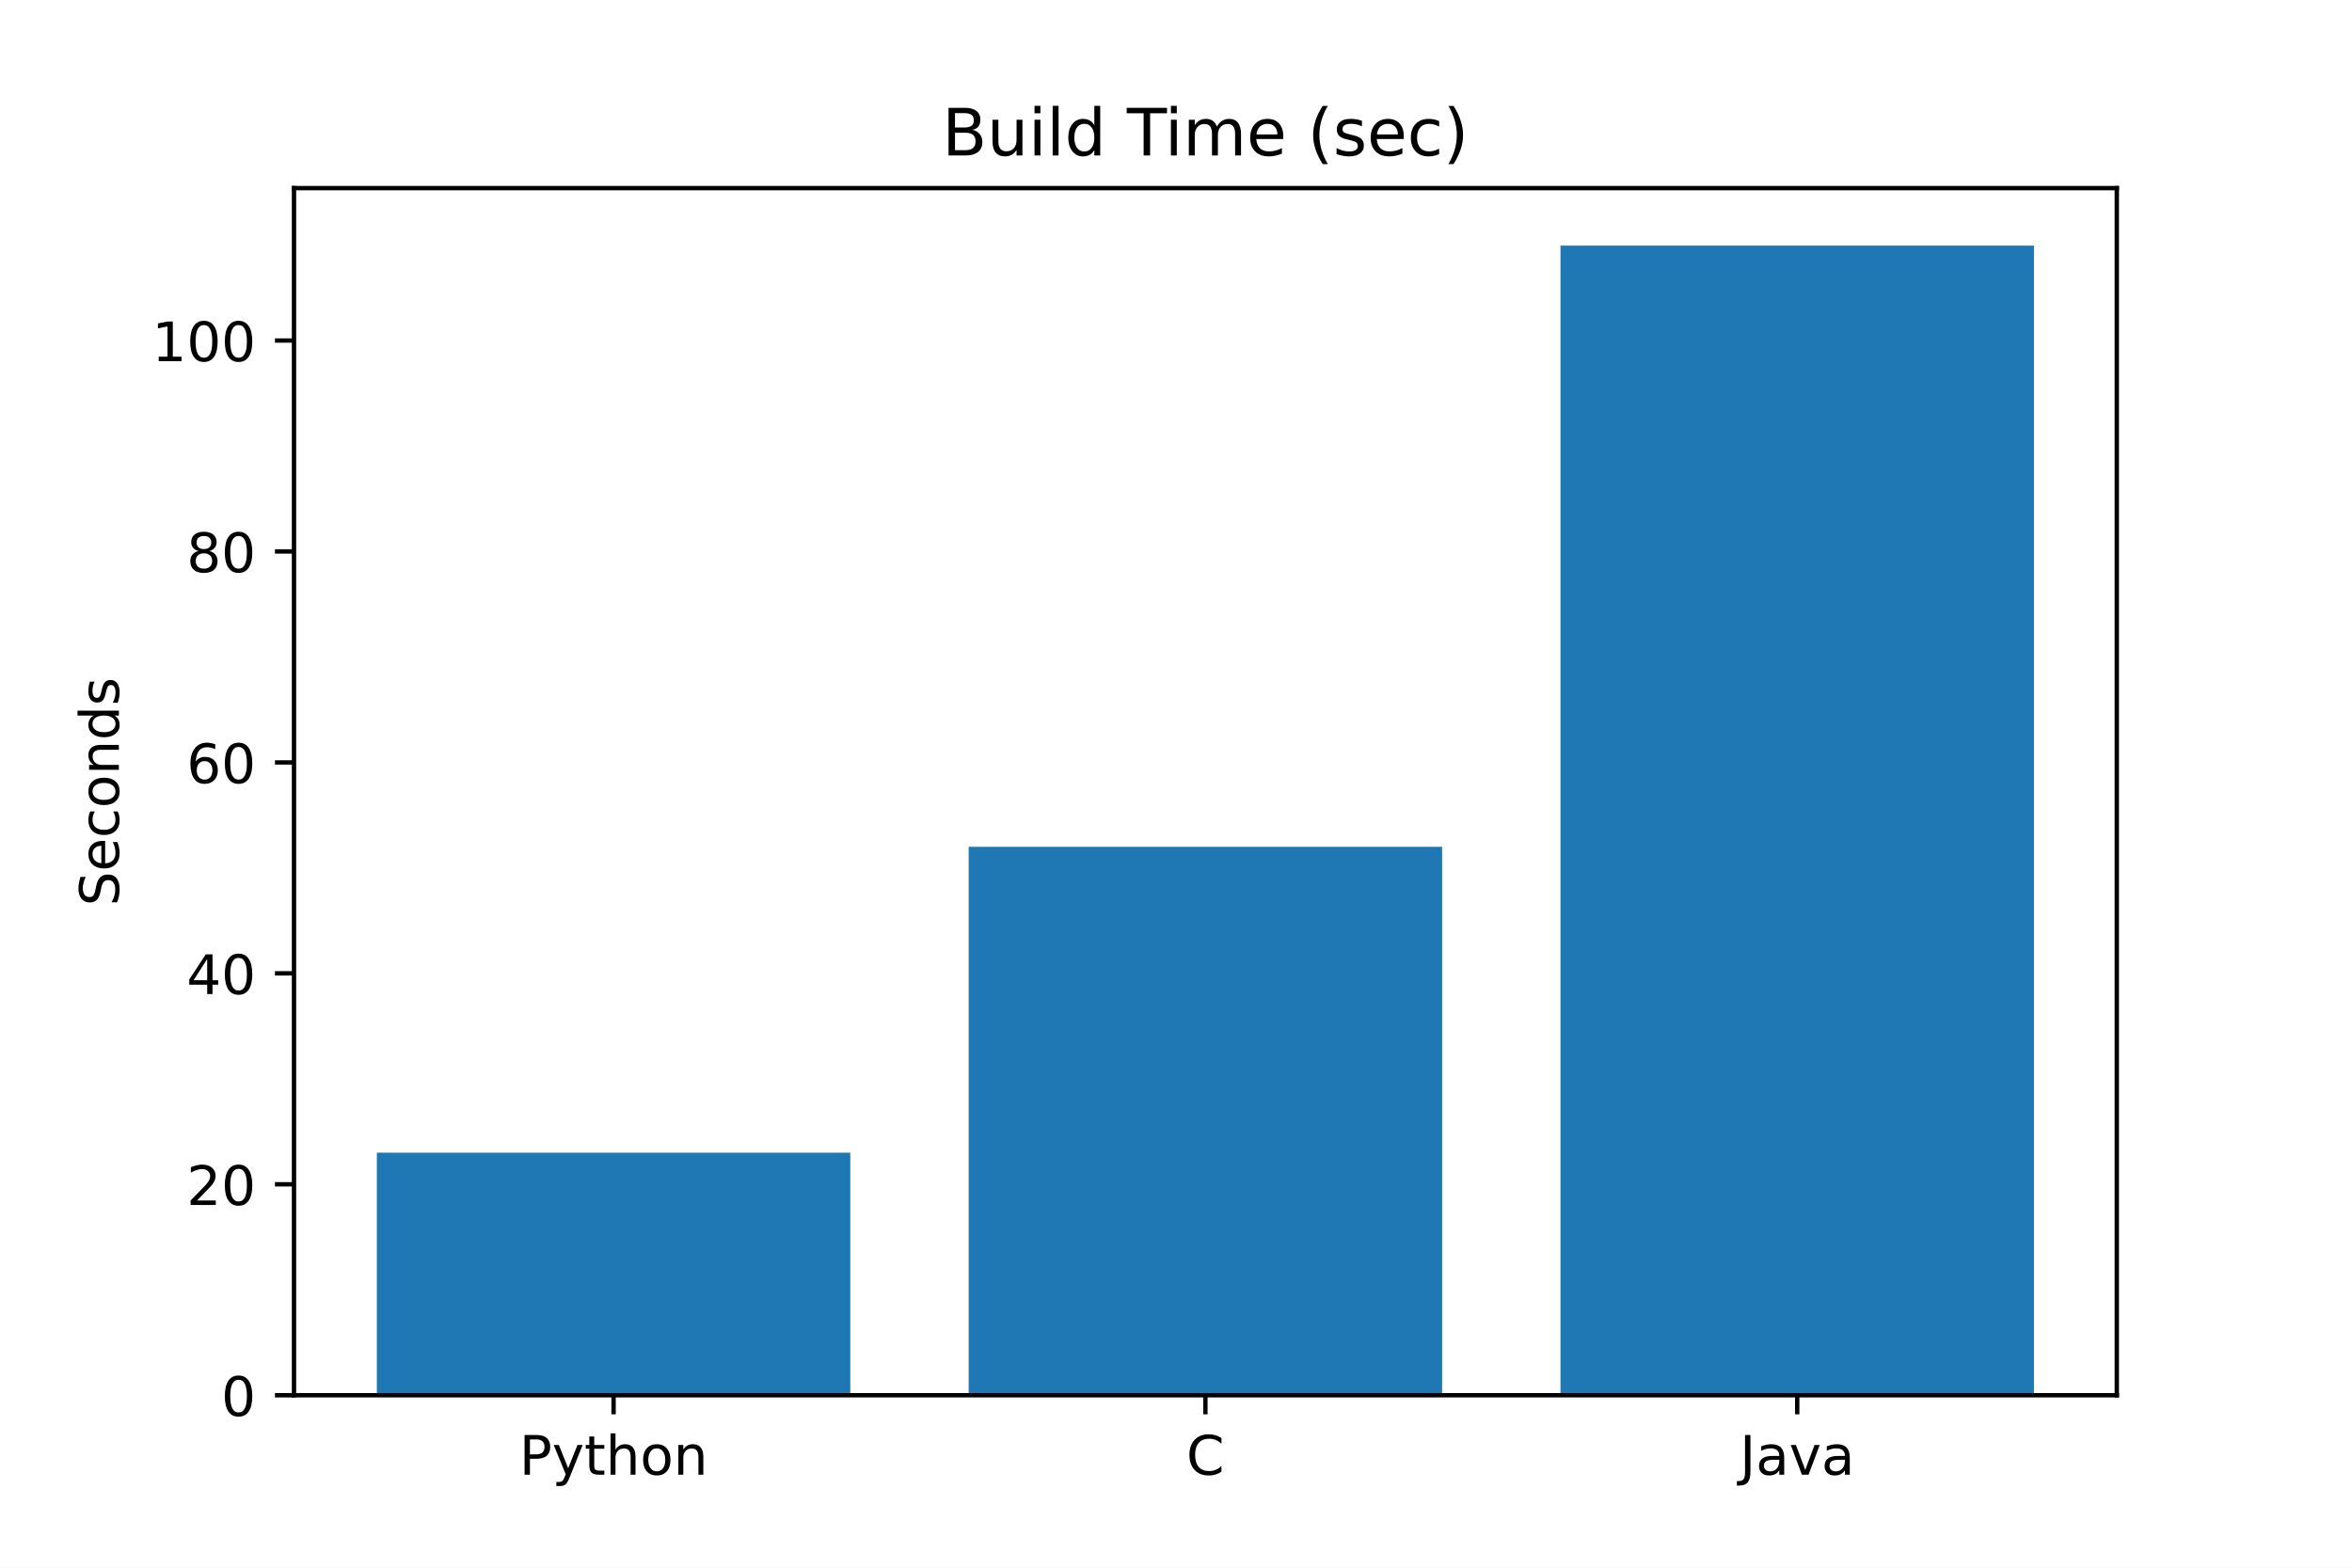
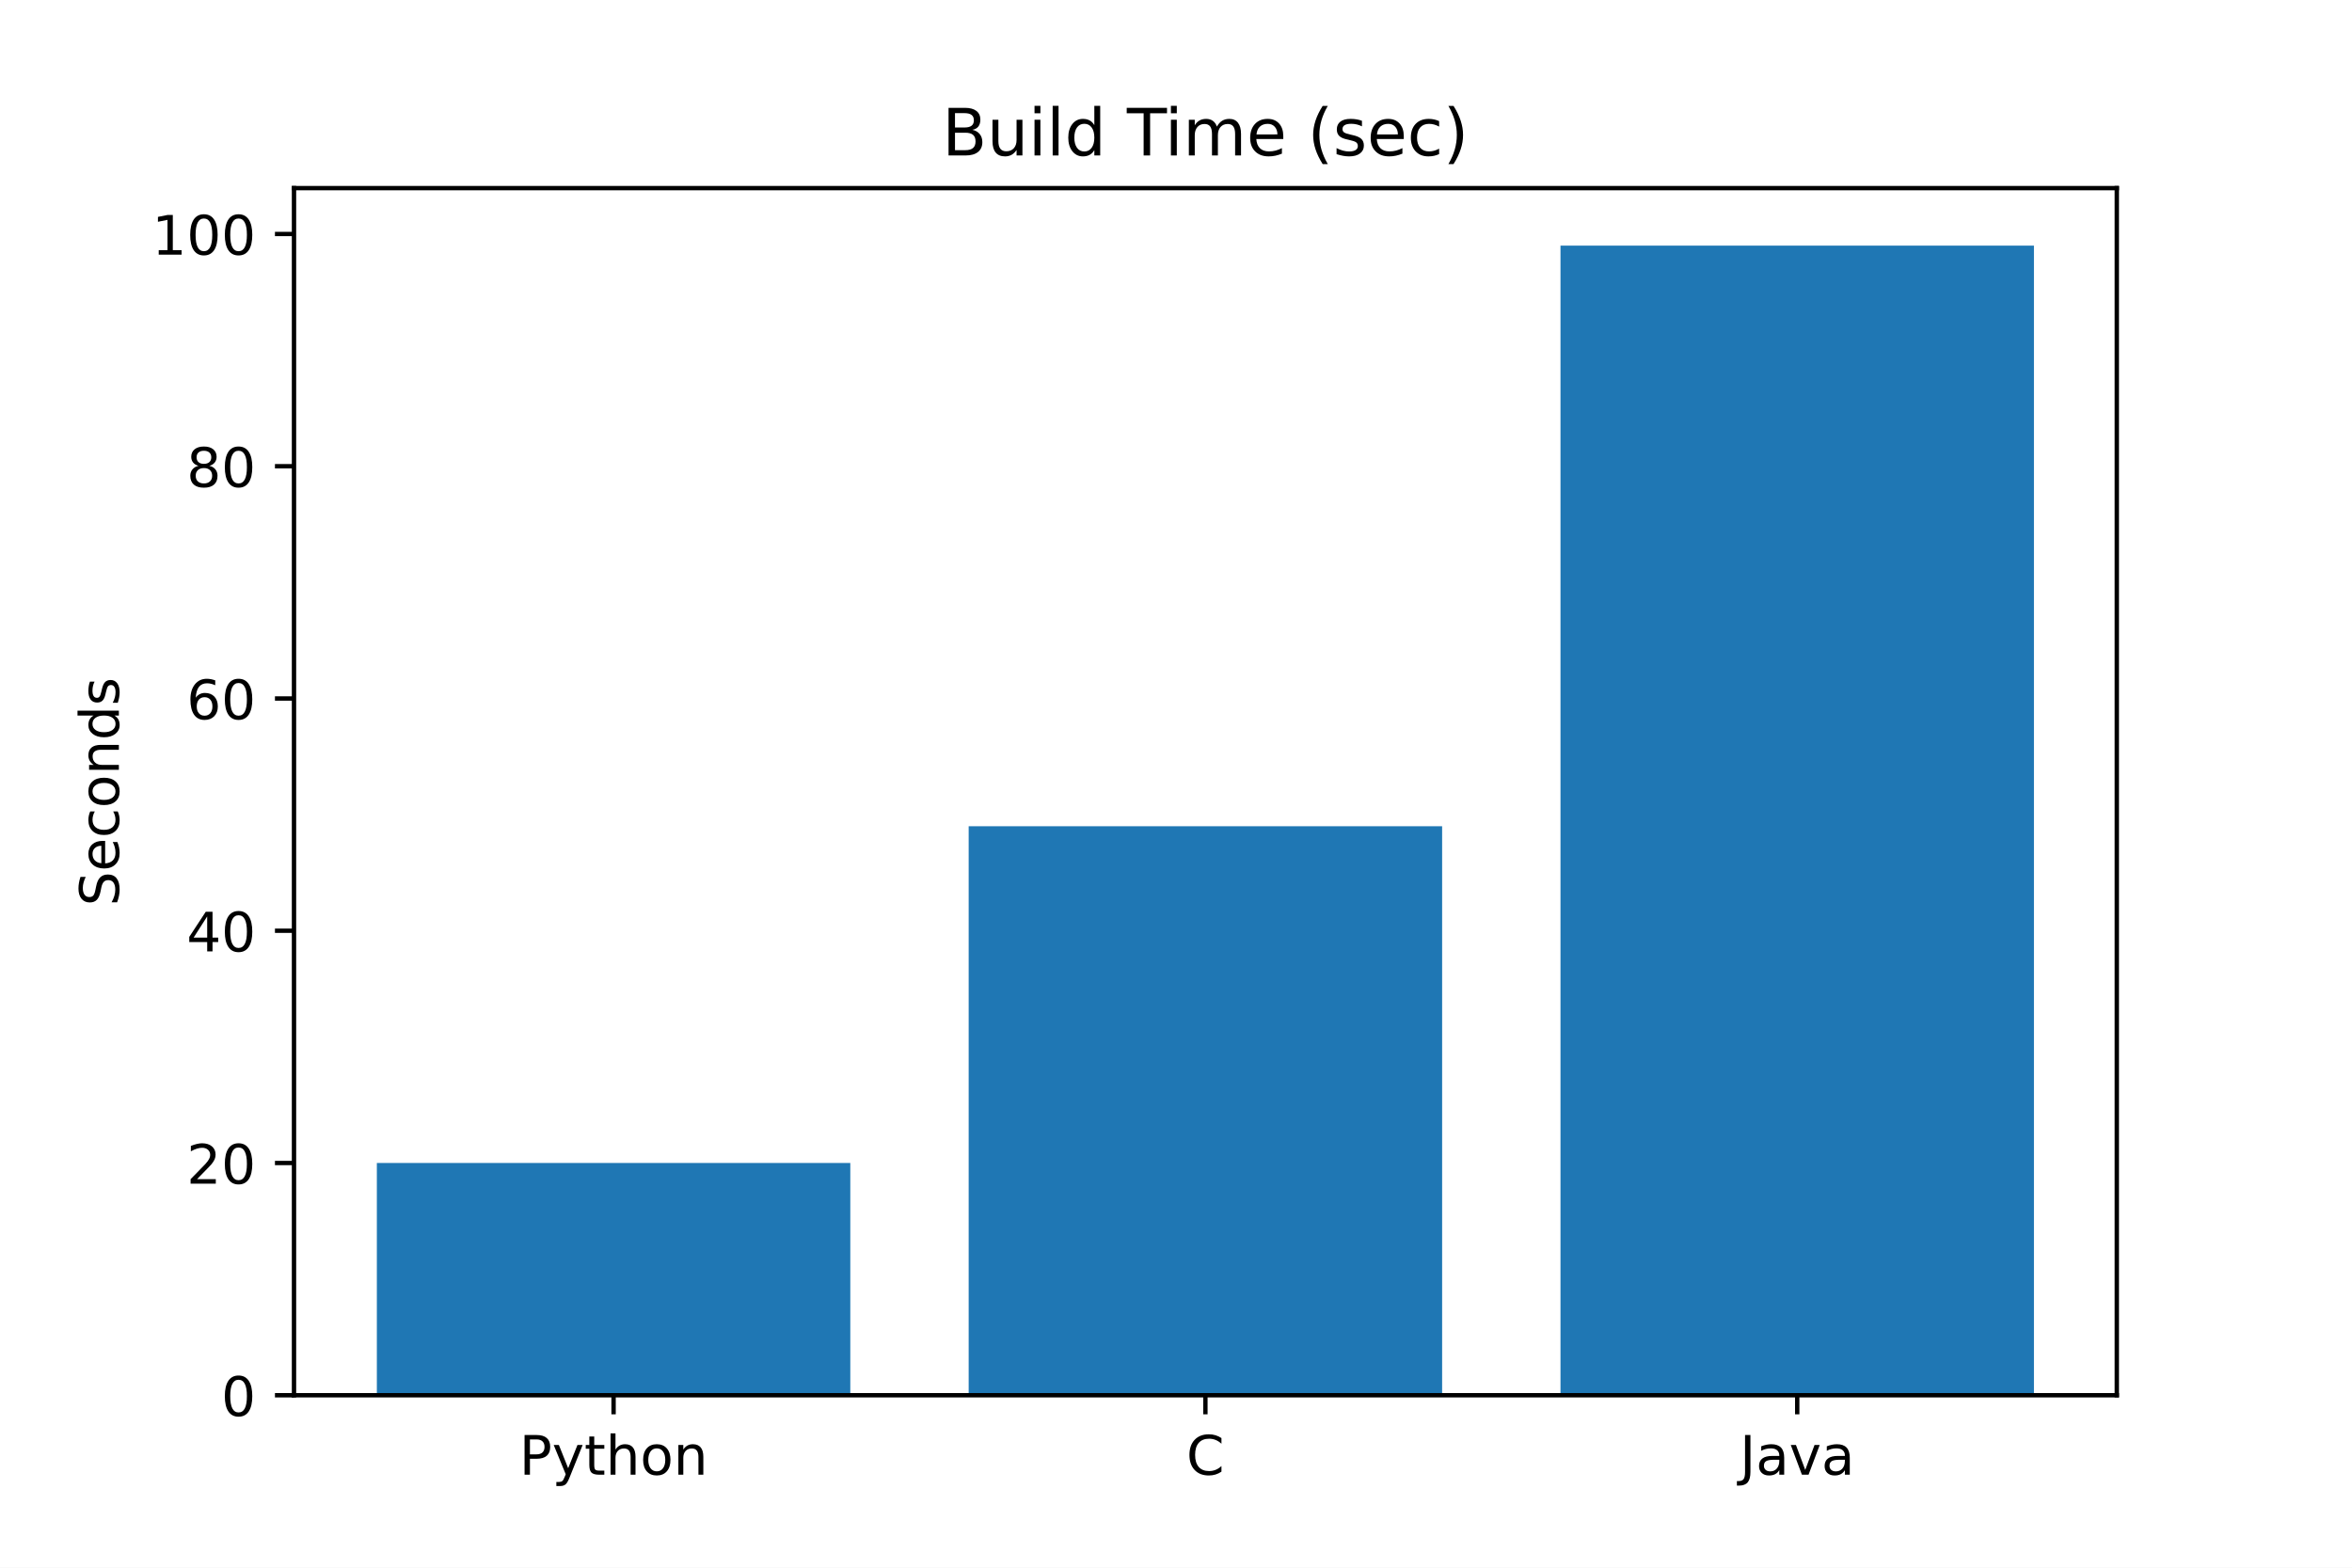
<svg xmlns="http://www.w3.org/2000/svg" xmlns:xlink="http://www.w3.org/1999/xlink" width="432pt" height="288pt" viewBox="0 0 432 288" version="1.1">
  <defs>
    <style type="text/css">*{stroke-linejoin: round; stroke-linecap: butt}</style>
  </defs>
  <g id="figure_1">
    <g id="patch_1">
      <path d="M 0 288  L 432 288  L 432 0  L 0 0  z " style="fill: #ffffff" />
    </g>
    <g id="axes_1">
      <g id="patch_2">
        <path d="M 54 256.32  L 388.8 256.32  L 388.8 34.56  L 54 34.56  z " style="fill: #ffffff" />
      </g>
      <g id="patch_3">
-         <path d="M 69.218 256.32  L 156.179 256.32  L 156.179 211.755  L 69.218 211.755  z " clip-path="url(#p83f73d3a63)" style="fill: #1f77b4" />
+         <path d="M 69.218 256.32  L 156.179 256.32  L 156.179 213.653  L 69.218 213.653  z " clip-path="url(#pa2525e05de)" style="fill: #1f77b4" />
      </g>
      <g id="patch_4">
-         <path d="M 177.919 256.32  L 264.881 256.32  L 264.881 155.564  L 177.919 155.564  z " clip-path="url(#p83f73d3a63)" style="fill: #1f77b4" />
+         <path d="M 177.919 256.32  L 264.881 256.32  L 264.881 151.787  L 177.919 151.787  z " clip-path="url(#pa2525e05de)" style="fill: #1f77b4" />
      </g>
      <g id="patch_5">
-         <path d="M 286.621 256.32  L 373.582 256.32  L 373.582 45.12  L 286.621 45.12  z " clip-path="url(#p83f73d3a63)" style="fill: #1f77b4" />
+         <path d="M 286.621 256.32  L 373.582 256.32  L 373.582 45.12  L 286.621 45.12  z " clip-path="url(#pa2525e05de)" style="fill: #1f77b4" />
      </g>
      <g id="matplotlib.axis_1">
        <g id="xtick_1">
          <g id="line2d_1">
            <defs>
-               <path id="m0ae05f8f55" d="M 0 0  L 0 3.5  " style="stroke: #000000; stroke-width: 0.8" />
+               <path id="m14bcf17958" d="M 0 0  L 0 3.5  " style="stroke: #000000; stroke-width: 0.8" />
            </defs>
            <g>
-               <use xlink:href="#m0ae05f8f55" x="112.699" y="256.32" style="stroke: #000000; stroke-width: 0.8" />
+               <use xlink:href="#m14bcf17958" x="112.699" y="256.32" style="stroke: #000000; stroke-width: 0.8" />
            </g>
          </g>
          <g id="text_1">
            <g transform="translate(95.36745 270.9184) scale(0.1 -0.1)">
              <defs>
                <path id="DejaVuSans-50" d="M 1259 4147  L 1259 2394  L 2053 2394  Q 2494 2394 2734 2622  Q 2975 2850 2975 3272  Q 2975 3691 2734 3919  Q 2494 4147 2053 4147  L 1259 4147  z M 628 4666  L 2053 4666  Q 2838 4666 3239 4311  Q 3641 3956 3641 3272  Q 3641 2581 3239 2228  Q 2838 1875 2053 1875  L 1259 1875  L 1259 0  L 628 0  L 628 4666  z " transform="scale(0.015625)" />
                <path id="DejaVuSans-79" d="M 2059 -325  Q 1816 -950 1584 -1140  Q 1353 -1331 966 -1331  L 506 -1331  L 506 -850  L 844 -850  Q 1081 -850 1212 -737  Q 1344 -625 1503 -206  L 1606 56  L 191 3500  L 800 3500  L 1894 763  L 2988 3500  L 3597 3500  L 2059 -325  z " transform="scale(0.015625)" />
                <path id="DejaVuSans-74" d="M 1172 4494  L 1172 3500  L 2356 3500  L 2356 3053  L 1172 3053  L 1172 1153  Q 1172 725 1289 603  Q 1406 481 1766 481  L 2356 481  L 2356 0  L 1766 0  Q 1100 0 847 248  Q 594 497 594 1153  L 594 3053  L 172 3053  L 172 3500  L 594 3500  L 594 4494  L 1172 4494  z " transform="scale(0.015625)" />
                <path id="DejaVuSans-68" d="M 3513 2113  L 3513 0  L 2938 0  L 2938 2094  Q 2938 2591 2744 2837  Q 2550 3084 2163 3084  Q 1697 3084 1428 2787  Q 1159 2491 1159 1978  L 1159 0  L 581 0  L 581 4863  L 1159 4863  L 1159 2956  Q 1366 3272 1645 3428  Q 1925 3584 2291 3584  Q 2894 3584 3203 3211  Q 3513 2838 3513 2113  z " transform="scale(0.015625)" />
                <path id="DejaVuSans-6f" d="M 1959 3097  Q 1497 3097 1228 2736  Q 959 2375 959 1747  Q 959 1119 1226 758  Q 1494 397 1959 397  Q 2419 397 2687 759  Q 2956 1122 2956 1747  Q 2956 2369 2687 2733  Q 2419 3097 1959 3097  z M 1959 3584  Q 2709 3584 3137 3096  Q 3566 2609 3566 1747  Q 3566 888 3137 398  Q 2709 -91 1959 -91  Q 1206 -91 779 398  Q 353 888 353 1747  Q 353 2609 779 3096  Q 1206 3584 1959 3584  z " transform="scale(0.015625)" />
                <path id="DejaVuSans-6e" d="M 3513 2113  L 3513 0  L 2938 0  L 2938 2094  Q 2938 2591 2744 2837  Q 2550 3084 2163 3084  Q 1697 3084 1428 2787  Q 1159 2491 1159 1978  L 1159 0  L 581 0  L 581 3500  L 1159 3500  L 1159 2956  Q 1366 3272 1645 3428  Q 1925 3584 2291 3584  Q 2894 3584 3203 3211  Q 3513 2838 3513 2113  z " transform="scale(0.015625)" />
              </defs>
              <use xlink:href="#DejaVuSans-50" />
              <use xlink:href="#DejaVuSans-79" transform="translate(60.30273 0)" />
              <use xlink:href="#DejaVuSans-74" transform="translate(119.4824 0)" />
              <use xlink:href="#DejaVuSans-68" transform="translate(158.6914 0)" />
              <use xlink:href="#DejaVuSans-6f" transform="translate(222.0703 0)" />
              <use xlink:href="#DejaVuSans-6e" transform="translate(283.252 0)" />
            </g>
          </g>
        </g>
        <g id="xtick_2">
          <g id="line2d_2">
            <g>
-               <use xlink:href="#m0ae05f8f55" x="221.4" y="256.32" style="stroke: #000000; stroke-width: 0.8" />
+               <use xlink:href="#m14bcf17958" x="221.4" y="256.32" style="stroke: #000000; stroke-width: 0.8" />
            </g>
          </g>
          <g id="text_2">
            <g transform="translate(217.9086 270.9184) scale(0.1 -0.1)">
              <defs>
                <path id="DejaVuSans-43" d="M 4122 4306  L 4122 3641  Q 3803 3938 3442 4084  Q 3081 4231 2675 4231  Q 1875 4231 1450 3742  Q 1025 3253 1025 2328  Q 1025 1406 1450 917  Q 1875 428 2675 428  Q 3081 428 3442 575  Q 3803 722 4122 1019  L 4122 359  Q 3791 134 3420 21  Q 3050 -91 2638 -91  Q 1578 -91 968 557  Q 359 1206 359 2328  Q 359 3453 968 4101  Q 1578 4750 2638 4750  Q 3056 4750 3426 4639  Q 3797 4528 4122 4306  z " transform="scale(0.015625)" />
              </defs>
              <use xlink:href="#DejaVuSans-43" />
            </g>
          </g>
        </g>
        <g id="xtick_3">
          <g id="line2d_3">
            <g>
-               <use xlink:href="#m0ae05f8f55" x="330.101" y="256.32" style="stroke: #000000; stroke-width: 0.8" />
+               <use xlink:href="#m14bcf17958" x="330.101" y="256.32" style="stroke: #000000; stroke-width: 0.8" />
            </g>
          </g>
          <g id="text_3">
            <g transform="translate(319.5388 270.9184) scale(0.1 -0.1)">
              <defs>
                <path id="DejaVuSans-4a" d="M 628 4666  L 1259 4666  L 1259 325  Q 1259 -519 939 -900  Q 619 -1281 -91 -1281  L -331 -1281  L -331 -750  L -134 -750  Q 284 -750 456 -515  Q 628 -281 628 325  L 628 4666  z " transform="scale(0.015625)" />
                <path id="DejaVuSans-61" d="M 2194 1759  Q 1497 1759 1228 1600  Q 959 1441 959 1056  Q 959 750 1161 570  Q 1363 391 1709 391  Q 2188 391 2477 730  Q 2766 1069 2766 1631  L 2766 1759  L 2194 1759  z M 3341 1997  L 3341 0  L 2766 0  L 2766 531  Q 2569 213 2275 61  Q 1981 -91 1556 -91  Q 1019 -91 701 211  Q 384 513 384 1019  Q 384 1609 779 1909  Q 1175 2209 1959 2209  L 2766 2209  L 2766 2266  Q 2766 2663 2505 2880  Q 2244 3097 1772 3097  Q 1472 3097 1187 3025  Q 903 2953 641 2809  L 641 3341  Q 956 3463 1253 3523  Q 1550 3584 1831 3584  Q 2591 3584 2966 3190  Q 3341 2797 3341 1997  z " transform="scale(0.015625)" />
                <path id="DejaVuSans-76" d="M 191 3500  L 800 3500  L 1894 563  L 2988 3500  L 3597 3500  L 2284 0  L 1503 0  L 191 3500  z " transform="scale(0.015625)" />
              </defs>
              <use xlink:href="#DejaVuSans-4a" />
              <use xlink:href="#DejaVuSans-61" transform="translate(29.49219 0)" />
              <use xlink:href="#DejaVuSans-76" transform="translate(90.77148 0)" />
              <use xlink:href="#DejaVuSans-61" transform="translate(149.9512 0)" />
            </g>
          </g>
        </g>
      </g>
      <g id="matplotlib.axis_2">
        <g id="ytick_1">
          <g id="line2d_4">
            <defs>
-               <path id="m4ca76ef0b7" d="M 0 0  L -3.5 0  " style="stroke: #000000; stroke-width: 0.8" />
+               <path id="m7f5428ee8c" d="M 0 0  L -3.5 0  " style="stroke: #000000; stroke-width: 0.8" />
            </defs>
            <g>
-               <use xlink:href="#m4ca76ef0b7" x="54" y="256.32" style="stroke: #000000; stroke-width: 0.8" />
+               <use xlink:href="#m7f5428ee8c" x="54" y="256.32" style="stroke: #000000; stroke-width: 0.8" />
            </g>
          </g>
          <g id="text_4">
            <g transform="translate(40.6375 260.1192) scale(0.1 -0.1)">
              <defs>
                <path id="DejaVuSans-30" d="M 2034 4250  Q 1547 4250 1301 3770  Q 1056 3291 1056 2328  Q 1056 1369 1301 889  Q 1547 409 2034 409  Q 2525 409 2770 889  Q 3016 1369 3016 2328  Q 3016 3291 2770 3770  Q 2525 4250 2034 4250  z M 2034 4750  Q 2819 4750 3233 4129  Q 3647 3509 3647 2328  Q 3647 1150 3233 529  Q 2819 -91 2034 -91  Q 1250 -91 836 529  Q 422 1150 422 2328  Q 422 3509 836 4129  Q 1250 4750 2034 4750  z " transform="scale(0.015625)" />
              </defs>
              <use xlink:href="#DejaVuSans-30" />
            </g>
          </g>
        </g>
        <g id="ytick_2">
          <g id="line2d_5">
            <g>
-               <use xlink:href="#m4ca76ef0b7" x="54" y="217.568" style="stroke: #000000; stroke-width: 0.8" />
+               <use xlink:href="#m7f5428ee8c" x="54" y="213.653" style="stroke: #000000; stroke-width: 0.8" />
            </g>
          </g>
          <g id="text_5">
-             <g transform="translate(34.275 221.3669) scale(0.1 -0.1)">
+             <g transform="translate(34.275 217.4526) scale(0.1 -0.1)">
              <defs>
                <path id="DejaVuSans-32" d="M 1228 531  L 3431 531  L 3431 0  L 469 0  L 469 531  Q 828 903 1448 1529  Q 2069 2156 2228 2338  Q 2531 2678 2651 2914  Q 2772 3150 2772 3378  Q 2772 3750 2511 3984  Q 2250 4219 1831 4219  Q 1534 4219 1204 4116  Q 875 4013 500 3803  L 500 4441  Q 881 4594 1212 4672  Q 1544 4750 1819 4750  Q 2544 4750 2975 4387  Q 3406 4025 3406 3419  Q 3406 3131 3298 2873  Q 3191 2616 2906 2266  Q 2828 2175 2409 1742  Q 1991 1309 1228 531  z " transform="scale(0.015625)" />
              </defs>
              <use xlink:href="#DejaVuSans-32" />
              <use xlink:href="#DejaVuSans-30" transform="translate(63.62305 0)" />
            </g>
          </g>
        </g>
        <g id="ytick_3">
          <g id="line2d_6">
            <g>
-               <use xlink:href="#m4ca76ef0b7" x="54" y="178.815" style="stroke: #000000; stroke-width: 0.8" />
+               <use xlink:href="#m7f5428ee8c" x="54" y="170.987" style="stroke: #000000; stroke-width: 0.8" />
            </g>
          </g>
          <g id="text_6">
-             <g transform="translate(34.275 182.6146) scale(0.1 -0.1)">
+             <g transform="translate(34.275 174.7859) scale(0.1 -0.1)">
              <defs>
                <path id="DejaVuSans-34" d="M 2419 4116  L 825 1625  L 2419 1625  L 2419 4116  z M 2253 4666  L 3047 4666  L 3047 1625  L 3713 1625  L 3713 1100  L 3047 1100  L 3047 0  L 2419 0  L 2419 1100  L 313 1100  L 313 1709  L 2253 4666  z " transform="scale(0.015625)" />
              </defs>
              <use xlink:href="#DejaVuSans-34" />
              <use xlink:href="#DejaVuSans-30" transform="translate(63.62305 0)" />
            </g>
          </g>
        </g>
        <g id="ytick_4">
          <g id="line2d_7">
            <g>
-               <use xlink:href="#m4ca76ef0b7" x="54" y="140.063" style="stroke: #000000; stroke-width: 0.8" />
+               <use xlink:href="#m7f5428ee8c" x="54" y="128.32" style="stroke: #000000; stroke-width: 0.8" />
            </g>
          </g>
          <g id="text_7">
-             <g transform="translate(34.275 143.8623) scale(0.1 -0.1)">
+             <g transform="translate(34.275 132.1192) scale(0.1 -0.1)">
              <defs>
                <path id="DejaVuSans-36" d="M 2113 2584  Q 1688 2584 1439 2293  Q 1191 2003 1191 1497  Q 1191 994 1439 701  Q 1688 409 2113 409  Q 2538 409 2786 701  Q 3034 994 3034 1497  Q 3034 2003 2786 2293  Q 2538 2584 2113 2584  z M 3366 4563  L 3366 3988  Q 3128 4100 2886 4159  Q 2644 4219 2406 4219  Q 1781 4219 1451 3797  Q 1122 3375 1075 2522  Q 1259 2794 1537 2939  Q 1816 3084 2150 3084  Q 2853 3084 3261 2657  Q 3669 2231 3669 1497  Q 3669 778 3244 343  Q 2819 -91 2113 -91  Q 1303 -91 875 529  Q 447 1150 447 2328  Q 447 3434 972 4092  Q 1497 4750 2381 4750  Q 2619 4750 2861 4703  Q 3103 4656 3366 4563  z " transform="scale(0.015625)" />
              </defs>
              <use xlink:href="#DejaVuSans-36" />
              <use xlink:href="#DejaVuSans-30" transform="translate(63.62305 0)" />
            </g>
          </g>
        </g>
        <g id="ytick_5">
          <g id="line2d_8">
            <g>
-               <use xlink:href="#m4ca76ef0b7" x="54" y="101.311" style="stroke: #000000; stroke-width: 0.8" />
+               <use xlink:href="#m7f5428ee8c" x="54" y="85.653" style="stroke: #000000; stroke-width: 0.8" />
            </g>
          </g>
          <g id="text_8">
-             <g transform="translate(34.275 105.11) scale(0.1 -0.1)">
+             <g transform="translate(34.275 89.45255) scale(0.1 -0.1)">
              <defs>
                <path id="DejaVuSans-38" d="M 2034 2216  Q 1584 2216 1326 1975  Q 1069 1734 1069 1313  Q 1069 891 1326 650  Q 1584 409 2034 409  Q 2484 409 2743 651  Q 3003 894 3003 1313  Q 3003 1734 2745 1975  Q 2488 2216 2034 2216  z M 1403 2484  Q 997 2584 770 2862  Q 544 3141 544 3541  Q 544 4100 942 4425  Q 1341 4750 2034 4750  Q 2731 4750 3128 4425  Q 3525 4100 3525 3541  Q 3525 3141 3298 2862  Q 3072 2584 2669 2484  Q 3125 2378 3379 2068  Q 3634 1759 3634 1313  Q 3634 634 3220 271  Q 2806 -91 2034 -91  Q 1263 -91 848 271  Q 434 634 434 1313  Q 434 1759 690 2068  Q 947 2378 1403 2484  z M 1172 3481  Q 1172 3119 1398 2916  Q 1625 2713 2034 2713  Q 2441 2713 2670 2916  Q 2900 3119 2900 3481  Q 2900 3844 2670 4047  Q 2441 4250 2034 4250  Q 1625 4250 1398 4047  Q 1172 3844 1172 3481  z " transform="scale(0.015625)" />
              </defs>
              <use xlink:href="#DejaVuSans-38" />
              <use xlink:href="#DejaVuSans-30" transform="translate(63.62305 0)" />
            </g>
          </g>
        </g>
        <g id="ytick_6">
          <g id="line2d_9">
            <g>
-               <use xlink:href="#m4ca76ef0b7" x="54" y="62.559" style="stroke: #000000; stroke-width: 0.8" />
+               <use xlink:href="#m7f5428ee8c" x="54" y="42.987" style="stroke: #000000; stroke-width: 0.8" />
            </g>
          </g>
          <g id="text_9">
-             <g transform="translate(27.9125 66.35775) scale(0.1 -0.1)">
+             <g transform="translate(27.9125 46.78589) scale(0.1 -0.1)">
              <defs>
                <path id="DejaVuSans-31" d="M 794 531  L 1825 531  L 1825 4091  L 703 3866  L 703 4441  L 1819 4666  L 2450 4666  L 2450 531  L 3481 531  L 3481 0  L 794 0  L 794 531  z " transform="scale(0.015625)" />
              </defs>
              <use xlink:href="#DejaVuSans-31" />
              <use xlink:href="#DejaVuSans-30" transform="translate(63.62305 0)" />
              <use xlink:href="#DejaVuSans-30" transform="translate(127.2461 0)" />
            </g>
          </g>
        </g>
        <g id="text_10">
          <g transform="translate(21.83281 166.447) rotate(-90) scale(0.1 -0.1)">
            <defs>
              <path id="DejaVuSans-53" d="M 3425 4513  L 3425 3897  Q 3066 4069 2747 4153  Q 2428 4238 2131 4238  Q 1616 4238 1336 4038  Q 1056 3838 1056 3469  Q 1056 3159 1242 3001  Q 1428 2844 1947 2747  L 2328 2669  Q 3034 2534 3370 2195  Q 3706 1856 3706 1288  Q 3706 609 3251 259  Q 2797 -91 1919 -91  Q 1588 -91 1214 -16  Q 841 59 441 206  L 441 856  Q 825 641 1194 531  Q 1563 422 1919 422  Q 2459 422 2753 634  Q 3047 847 3047 1241  Q 3047 1584 2836 1778  Q 2625 1972 2144 2069  L 1759 2144  Q 1053 2284 737 2584  Q 422 2884 422 3419  Q 422 4038 858 4394  Q 1294 4750 2059 4750  Q 2388 4750 2728 4690  Q 3069 4631 3425 4513  z " transform="scale(0.015625)" />
              <path id="DejaVuSans-65" d="M 3597 1894  L 3597 1613  L 953 1613  Q 991 1019 1311 708  Q 1631 397 2203 397  Q 2534 397 2845 478  Q 3156 559 3463 722  L 3463 178  Q 3153 47 2828 -22  Q 2503 -91 2169 -91  Q 1331 -91 842 396  Q 353 884 353 1716  Q 353 2575 817 3079  Q 1281 3584 2069 3584  Q 2775 3584 3186 3129  Q 3597 2675 3597 1894  z M 3022 2063  Q 3016 2534 2758 2815  Q 2500 3097 2075 3097  Q 1594 3097 1305 2825  Q 1016 2553 972 2059  L 3022 2063  z " transform="scale(0.015625)" />
              <path id="DejaVuSans-63" d="M 3122 3366  L 3122 2828  Q 2878 2963 2633 3030  Q 2388 3097 2138 3097  Q 1578 3097 1268 2742  Q 959 2388 959 1747  Q 959 1106 1268 751  Q 1578 397 2138 397  Q 2388 397 2633 464  Q 2878 531 3122 666  L 3122 134  Q 2881 22 2623 -34  Q 2366 -91 2075 -91  Q 1284 -91 818 406  Q 353 903 353 1747  Q 353 2603 823 3093  Q 1294 3584 2113 3584  Q 2378 3584 2631 3529  Q 2884 3475 3122 3366  z " transform="scale(0.015625)" />
              <path id="DejaVuSans-64" d="M 2906 2969  L 2906 4863  L 3481 4863  L 3481 0  L 2906 0  L 2906 525  Q 2725 213 2448 61  Q 2172 -91 1784 -91  Q 1150 -91 751 415  Q 353 922 353 1747  Q 353 2572 751 3078  Q 1150 3584 1784 3584  Q 2172 3584 2448 3432  Q 2725 3281 2906 2969  z M 947 1747  Q 947 1113 1208 752  Q 1469 391 1925 391  Q 2381 391 2643 752  Q 2906 1113 2906 1747  Q 2906 2381 2643 2742  Q 2381 3103 1925 3103  Q 1469 3103 1208 2742  Q 947 2381 947 1747  z " transform="scale(0.015625)" />
              <path id="DejaVuSans-73" d="M 2834 3397  L 2834 2853  Q 2591 2978 2328 3040  Q 2066 3103 1784 3103  Q 1356 3103 1142 2972  Q 928 2841 928 2578  Q 928 2378 1081 2264  Q 1234 2150 1697 2047  L 1894 2003  Q 2506 1872 2764 1633  Q 3022 1394 3022 966  Q 3022 478 2636 193  Q 2250 -91 1575 -91  Q 1294 -91 989 -36  Q 684 19 347 128  L 347 722  Q 666 556 975 473  Q 1284 391 1588 391  Q 1994 391 2212 530  Q 2431 669 2431 922  Q 2431 1156 2273 1281  Q 2116 1406 1581 1522  L 1381 1569  Q 847 1681 609 1914  Q 372 2147 372 2553  Q 372 3047 722 3315  Q 1072 3584 1716 3584  Q 2034 3584 2315 3537  Q 2597 3491 2834 3397  z " transform="scale(0.015625)" />
            </defs>
            <use xlink:href="#DejaVuSans-53" />
            <use xlink:href="#DejaVuSans-65" transform="translate(63.47656 0)" />
            <use xlink:href="#DejaVuSans-63" transform="translate(125 0)" />
            <use xlink:href="#DejaVuSans-6f" transform="translate(179.9805 0)" />
            <use xlink:href="#DejaVuSans-6e" transform="translate(241.1621 0)" />
            <use xlink:href="#DejaVuSans-64" transform="translate(304.541 0)" />
            <use xlink:href="#DejaVuSans-73" transform="translate(368.0176 0)" />
          </g>
        </g>
      </g>
      <g id="patch_6">
        <path d="M 54 256.32  L 54 34.56  " style="fill: none; stroke: #000000; stroke-width: 0.8; stroke-linejoin: miter; stroke-linecap: square" />
      </g>
      <g id="patch_7">
        <path d="M 388.8 256.32  L 388.8 34.56  " style="fill: none; stroke: #000000; stroke-width: 0.8; stroke-linejoin: miter; stroke-linecap: square" />
      </g>
      <g id="patch_8">
        <path d="M 54 256.32  L 388.8 256.32  " style="fill: none; stroke: #000000; stroke-width: 0.8; stroke-linejoin: miter; stroke-linecap: square" />
      </g>
      <g id="patch_9">
        <path d="M 54 34.56  L 388.8 34.56  " style="fill: none; stroke: #000000; stroke-width: 0.8; stroke-linejoin: miter; stroke-linecap: square" />
      </g>
      <g id="text_11">
        <g transform="translate(173.0456 28.56) scale(0.12 -0.12)">
          <defs>
            <path id="DejaVuSans-42" d="M 1259 2228  L 1259 519  L 2272 519  Q 2781 519 3026 730  Q 3272 941 3272 1375  Q 3272 1813 3026 2020  Q 2781 2228 2272 2228  L 1259 2228  z M 1259 4147  L 1259 2741  L 2194 2741  Q 2656 2741 2882 2914  Q 3109 3088 3109 3444  Q 3109 3797 2882 3972  Q 2656 4147 2194 4147  L 1259 4147  z M 628 4666  L 2241 4666  Q 2963 4666 3353 4366  Q 3744 4066 3744 3513  Q 3744 3084 3544 2831  Q 3344 2578 2956 2516  Q 3422 2416 3680 2098  Q 3938 1781 3938 1306  Q 3938 681 3513 340  Q 3088 0 2303 0  L 628 0  L 628 4666  z " transform="scale(0.015625)" />
            <path id="DejaVuSans-75" d="M 544 1381  L 544 3500  L 1119 3500  L 1119 1403  Q 1119 906 1312 657  Q 1506 409 1894 409  Q 2359 409 2629 706  Q 2900 1003 2900 1516  L 2900 3500  L 3475 3500  L 3475 0  L 2900 0  L 2900 538  Q 2691 219 2414 64  Q 2138 -91 1772 -91  Q 1169 -91 856 284  Q 544 659 544 1381  z M 1991 3584  L 1991 3584  z " transform="scale(0.015625)" />
            <path id="DejaVuSans-69" d="M 603 3500  L 1178 3500  L 1178 0  L 603 0  L 603 3500  z M 603 4863  L 1178 4863  L 1178 4134  L 603 4134  L 603 4863  z " transform="scale(0.015625)" />
            <path id="DejaVuSans-6c" d="M 603 4863  L 1178 4863  L 1178 0  L 603 0  L 603 4863  z " transform="scale(0.015625)" />
            <path id="DejaVuSans-20" transform="scale(0.015625)" />
            <path id="DejaVuSans-54" d="M -19 4666  L 3928 4666  L 3928 4134  L 2272 4134  L 2272 0  L 1638 0  L 1638 4134  L -19 4134  L -19 4666  z " transform="scale(0.015625)" />
            <path id="DejaVuSans-6d" d="M 3328 2828  Q 3544 3216 3844 3400  Q 4144 3584 4550 3584  Q 5097 3584 5394 3201  Q 5691 2819 5691 2113  L 5691 0  L 5113 0  L 5113 2094  Q 5113 2597 4934 2840  Q 4756 3084 4391 3084  Q 3944 3084 3684 2787  Q 3425 2491 3425 1978  L 3425 0  L 2847 0  L 2847 2094  Q 2847 2600 2669 2842  Q 2491 3084 2119 3084  Q 1678 3084 1418 2786  Q 1159 2488 1159 1978  L 1159 0  L 581 0  L 581 3500  L 1159 3500  L 1159 2956  Q 1356 3278 1631 3431  Q 1906 3584 2284 3584  Q 2666 3584 2933 3390  Q 3200 3197 3328 2828  z " transform="scale(0.015625)" />
            <path id="DejaVuSans-28" d="M 1984 4856  Q 1566 4138 1362 3434  Q 1159 2731 1159 2009  Q 1159 1288 1364 580  Q 1569 -128 1984 -844  L 1484 -844  Q 1016 -109 783 600  Q 550 1309 550 2009  Q 550 2706 781 3412  Q 1013 4119 1484 4856  L 1984 4856  z " transform="scale(0.015625)" />
            <path id="DejaVuSans-29" d="M 513 4856  L 1013 4856  Q 1481 4119 1714 3412  Q 1947 2706 1947 2009  Q 1947 1309 1714 600  Q 1481 -109 1013 -844  L 513 -844  Q 928 -128 1133 580  Q 1338 1288 1338 2009  Q 1338 2731 1133 3434  Q 928 4138 513 4856  z " transform="scale(0.015625)" />
          </defs>
          <use xlink:href="#DejaVuSans-42" />
          <use xlink:href="#DejaVuSans-75" transform="translate(68.60352 0)" />
          <use xlink:href="#DejaVuSans-69" transform="translate(131.9824 0)" />
          <use xlink:href="#DejaVuSans-6c" transform="translate(159.7656 0)" />
          <use xlink:href="#DejaVuSans-64" transform="translate(187.5488 0)" />
          <use xlink:href="#DejaVuSans-20" transform="translate(251.0254 0)" />
          <use xlink:href="#DejaVuSans-54" transform="translate(282.8125 0)" />
          <use xlink:href="#DejaVuSans-69" transform="translate(340.7715 0)" />
          <use xlink:href="#DejaVuSans-6d" transform="translate(368.5547 0)" />
          <use xlink:href="#DejaVuSans-65" transform="translate(465.9668 0)" />
          <use xlink:href="#DejaVuSans-20" transform="translate(527.4902 0)" />
          <use xlink:href="#DejaVuSans-28" transform="translate(559.2773 0)" />
          <use xlink:href="#DejaVuSans-73" transform="translate(598.291 0)" />
          <use xlink:href="#DejaVuSans-65" transform="translate(650.3906 0)" />
          <use xlink:href="#DejaVuSans-63" transform="translate(711.9141 0)" />
          <use xlink:href="#DejaVuSans-29" transform="translate(766.8945 0)" />
        </g>
      </g>
    </g>
  </g>
  <defs>
-     <clipPath id="p83f73d3a63">
+     <clipPath id="pa2525e05de">
      <rect x="54" y="34.56" width="334.8" height="221.76" />
    </clipPath>
  </defs>
</svg>
